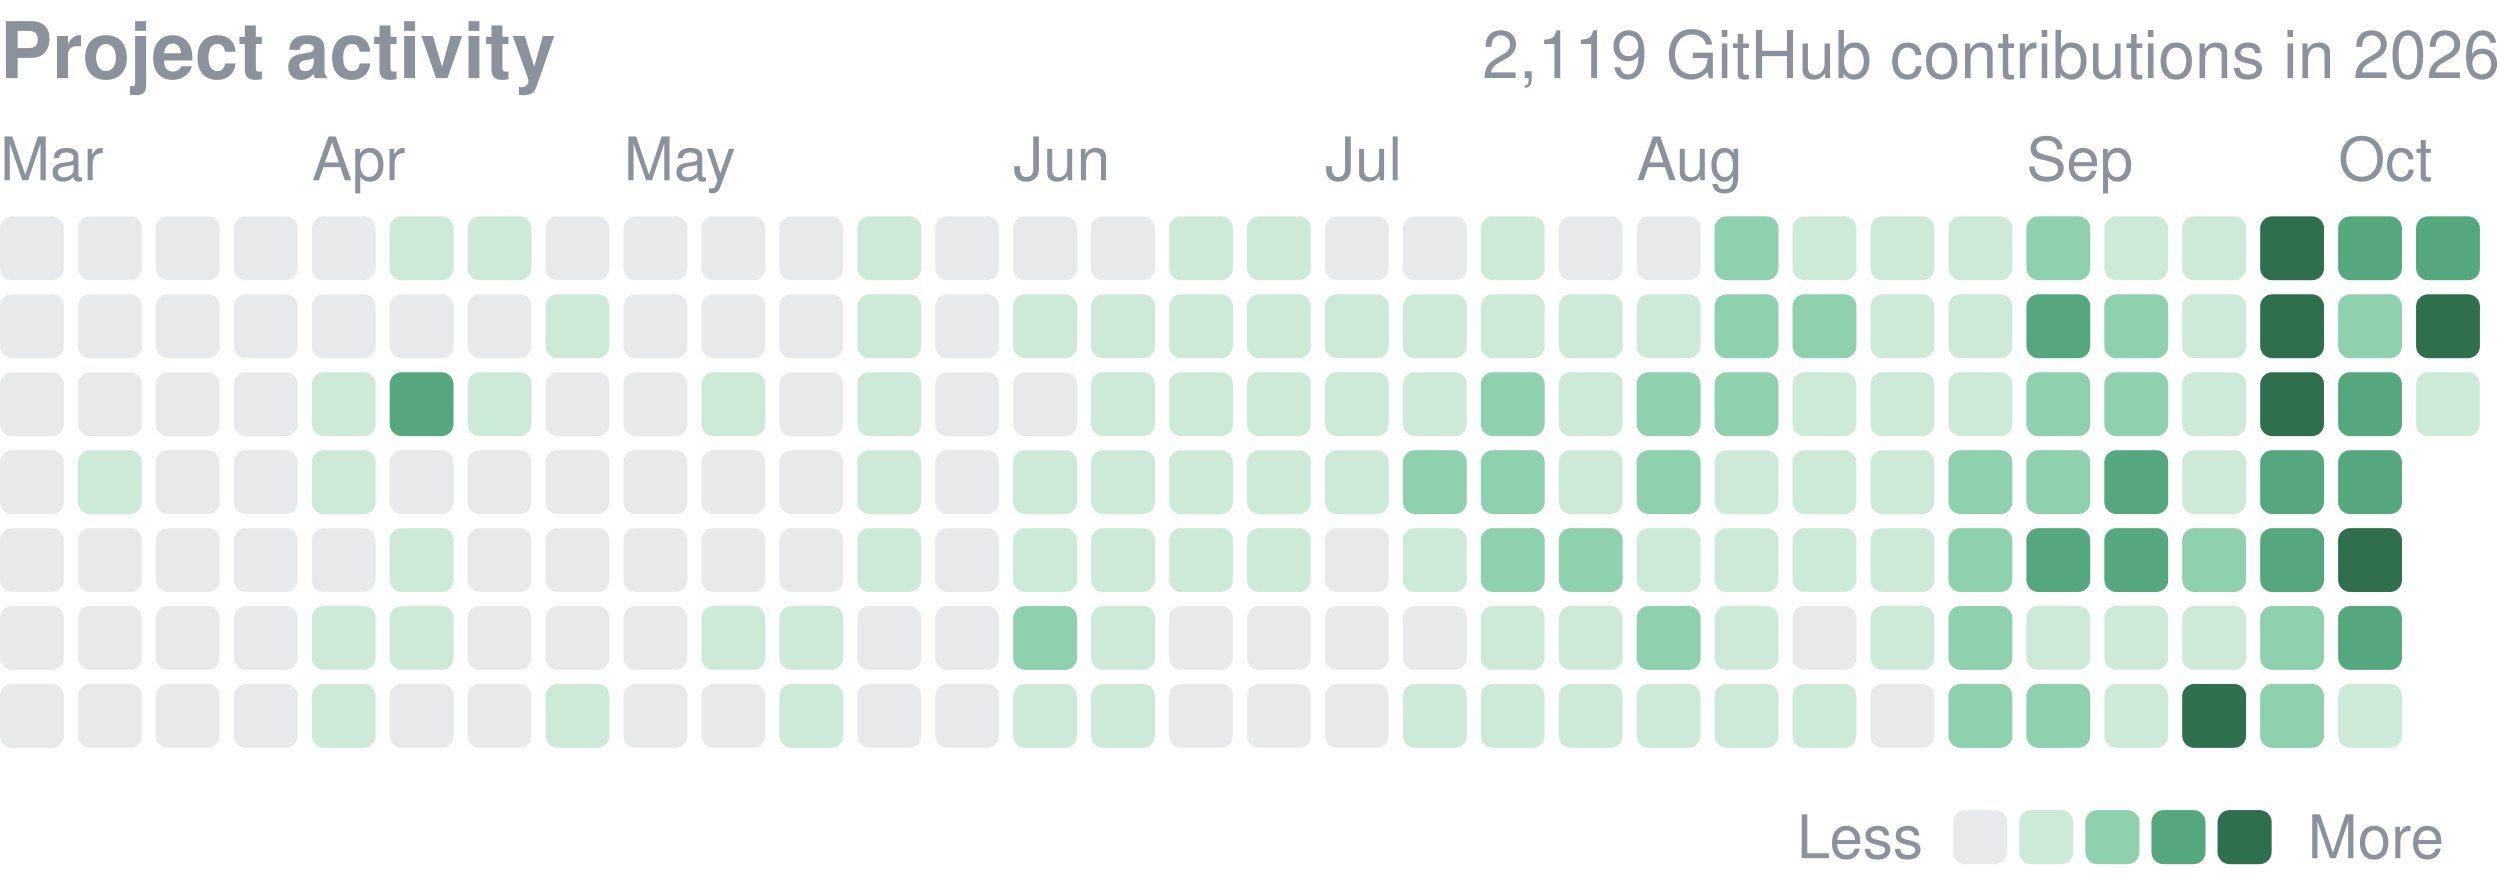
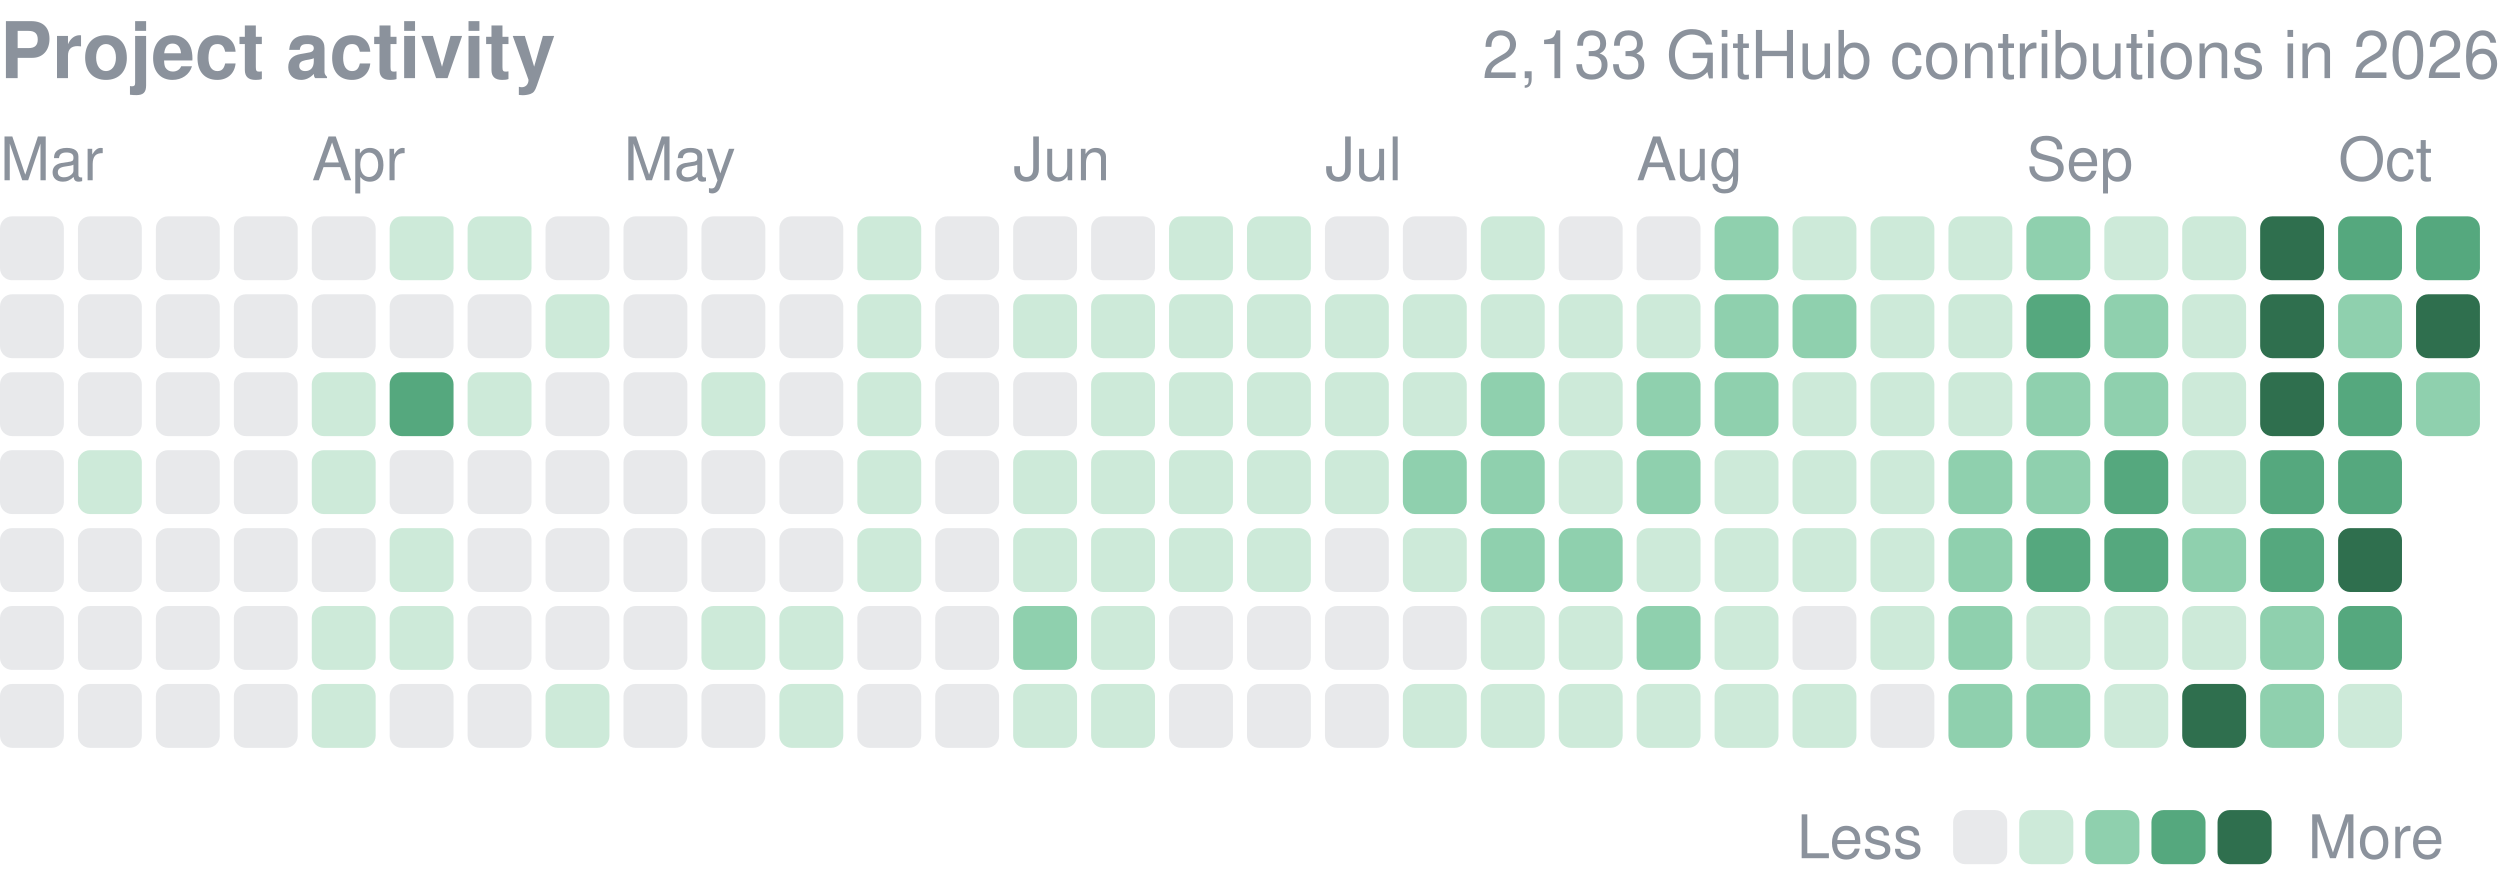
<svg xmlns="http://www.w3.org/2000/svg" width="416" height="149" viewBox="0 0 416 149" role="img" aria-label="yjinyoo GitHub contributions per day in 2026">
  <style>text{font-family:-apple-system,BlinkMacSystemFont,"Segoe UI",Helvetica,Arial,sans-serif}</style>
  <text x="0" y="13" font-size="13" font-weight="600" fill="#8b929c">Project activity</text>
-   <text x="416" y="13" font-size="11" fill="#8b929c" text-anchor="end">2,119 GitHub contributions in 2026</text>
+   <text x="416" y="13" font-size="11" fill="#8b929c" text-anchor="end">2,133 GitHub contributions in 2026</text>
  <text x="0.0" y="30" font-size="10" fill="#8b929c">Mar</text>
  <text x="51.9" y="30" font-size="10" fill="#8b929c">Apr</text>
  <text x="103.8" y="30" font-size="10" fill="#8b929c">May</text>
  <text x="168.6" y="30" font-size="10" fill="#8b929c">Jun</text>
  <text x="220.5" y="30" font-size="10" fill="#8b929c">Jul</text>
  <text x="272.3" y="30" font-size="10" fill="#8b929c">Aug</text>
  <text x="337.2" y="30" font-size="10" fill="#8b929c">Sep</text>
  <text x="389.1" y="30" font-size="10" fill="#8b929c">Oct</text>
  <rect x="0.00" y="36.00" width="10.63" height="10.63" rx="2.0" fill="#8b929c" opacity="0.2" />
  <rect x="0.00" y="48.97" width="10.63" height="10.63" rx="2.0" fill="#8b929c" opacity="0.2" />
  <rect x="0.00" y="61.94" width="10.63" height="10.63" rx="2.0" fill="#8b929c" opacity="0.2" />
  <rect x="0.00" y="74.91" width="10.63" height="10.63" rx="2.0" fill="#8b929c" opacity="0.2" />
  <rect x="0.00" y="87.88" width="10.63" height="10.63" rx="2.0" fill="#8b929c" opacity="0.2" />
  <rect x="0.00" y="100.84" width="10.63" height="10.63" rx="2.0" fill="#8b929c" opacity="0.2" />
  <rect x="0.00" y="113.81" width="10.63" height="10.63" rx="2.0" fill="#8b929c" opacity="0.2" />
  <rect x="12.97" y="36.00" width="10.63" height="10.63" rx="2.0" fill="#8b929c" opacity="0.2" />
  <rect x="12.97" y="48.97" width="10.63" height="10.63" rx="2.0" fill="#8b929c" opacity="0.2" />
  <rect x="12.97" y="61.94" width="10.63" height="10.63" rx="2.0" fill="#8b929c" opacity="0.2" />
  <rect x="12.97" y="74.91" width="10.63" height="10.63" rx="2.0" fill="#cdead9" />
  <rect x="12.97" y="87.88" width="10.63" height="10.63" rx="2.0" fill="#8b929c" opacity="0.2" />
  <rect x="12.97" y="100.84" width="10.63" height="10.63" rx="2.0" fill="#8b929c" opacity="0.2" />
  <rect x="12.97" y="113.81" width="10.63" height="10.63" rx="2.0" fill="#8b929c" opacity="0.2" />
  <rect x="25.94" y="36.00" width="10.63" height="10.63" rx="2.0" fill="#8b929c" opacity="0.2" />
  <rect x="25.94" y="48.97" width="10.63" height="10.63" rx="2.0" fill="#8b929c" opacity="0.2" />
  <rect x="25.94" y="61.94" width="10.63" height="10.63" rx="2.0" fill="#8b929c" opacity="0.2" />
  <rect x="25.94" y="74.91" width="10.63" height="10.63" rx="2.0" fill="#8b929c" opacity="0.2" />
  <rect x="25.94" y="87.88" width="10.63" height="10.63" rx="2.0" fill="#8b929c" opacity="0.2" />
  <rect x="25.94" y="100.84" width="10.63" height="10.63" rx="2.0" fill="#8b929c" opacity="0.2" />
  <rect x="25.94" y="113.81" width="10.63" height="10.63" rx="2.0" fill="#8b929c" opacity="0.2" />
  <rect x="38.91" y="36.00" width="10.63" height="10.63" rx="2.0" fill="#8b929c" opacity="0.2" />
  <rect x="38.91" y="48.97" width="10.63" height="10.63" rx="2.0" fill="#8b929c" opacity="0.2" />
  <rect x="38.91" y="61.94" width="10.63" height="10.63" rx="2.0" fill="#8b929c" opacity="0.2" />
  <rect x="38.91" y="74.91" width="10.63" height="10.63" rx="2.0" fill="#8b929c" opacity="0.2" />
  <rect x="38.91" y="87.88" width="10.63" height="10.63" rx="2.0" fill="#8b929c" opacity="0.2" />
  <rect x="38.91" y="100.84" width="10.63" height="10.63" rx="2.0" fill="#8b929c" opacity="0.2" />
  <rect x="38.91" y="113.81" width="10.63" height="10.63" rx="2.0" fill="#8b929c" opacity="0.2" />
  <rect x="51.88" y="36.00" width="10.63" height="10.63" rx="2.0" fill="#8b929c" opacity="0.2" />
  <rect x="51.88" y="48.97" width="10.63" height="10.63" rx="2.0" fill="#8b929c" opacity="0.2" />
  <rect x="51.88" y="61.94" width="10.63" height="10.63" rx="2.0" fill="#cdead9" />
  <rect x="51.88" y="74.91" width="10.63" height="10.63" rx="2.0" fill="#cdead9" />
  <rect x="51.88" y="87.88" width="10.63" height="10.63" rx="2.0" fill="#8b929c" opacity="0.2" />
  <rect x="51.88" y="100.84" width="10.63" height="10.63" rx="2.0" fill="#cdead9" />
  <rect x="51.88" y="113.81" width="10.63" height="10.63" rx="2.0" fill="#cdead9" />
  <rect x="64.84" y="36.00" width="10.63" height="10.63" rx="2.0" fill="#cdead9" />
  <rect x="64.84" y="48.97" width="10.63" height="10.63" rx="2.0" fill="#8b929c" opacity="0.2" />
  <rect x="64.84" y="61.94" width="10.63" height="10.63" rx="2.0" fill="#55a87e" />
  <rect x="64.84" y="74.91" width="10.63" height="10.63" rx="2.0" fill="#8b929c" opacity="0.2" />
  <rect x="64.84" y="87.88" width="10.63" height="10.63" rx="2.0" fill="#cdead9" />
  <rect x="64.84" y="100.84" width="10.63" height="10.63" rx="2.0" fill="#cdead9" />
  <rect x="64.84" y="113.81" width="10.63" height="10.63" rx="2.0" fill="#8b929c" opacity="0.2" />
  <rect x="77.81" y="36.00" width="10.63" height="10.63" rx="2.0" fill="#cdead9" />
  <rect x="77.81" y="48.97" width="10.63" height="10.63" rx="2.0" fill="#8b929c" opacity="0.2" />
  <rect x="77.81" y="61.94" width="10.63" height="10.63" rx="2.0" fill="#cdead9" />
  <rect x="77.81" y="74.91" width="10.63" height="10.63" rx="2.0" fill="#8b929c" opacity="0.2" />
  <rect x="77.81" y="87.88" width="10.63" height="10.63" rx="2.0" fill="#8b929c" opacity="0.2" />
  <rect x="77.81" y="100.84" width="10.63" height="10.63" rx="2.0" fill="#8b929c" opacity="0.2" />
  <rect x="77.81" y="113.81" width="10.63" height="10.63" rx="2.0" fill="#8b929c" opacity="0.2" />
  <rect x="90.78" y="36.00" width="10.63" height="10.63" rx="2.0" fill="#8b929c" opacity="0.2" />
  <rect x="90.78" y="48.97" width="10.63" height="10.63" rx="2.0" fill="#cdead9" />
  <rect x="90.78" y="61.94" width="10.63" height="10.63" rx="2.0" fill="#8b929c" opacity="0.2" />
  <rect x="90.78" y="74.91" width="10.63" height="10.63" rx="2.0" fill="#8b929c" opacity="0.2" />
  <rect x="90.78" y="87.88" width="10.63" height="10.63" rx="2.0" fill="#8b929c" opacity="0.2" />
  <rect x="90.78" y="100.84" width="10.63" height="10.63" rx="2.0" fill="#8b929c" opacity="0.2" />
  <rect x="90.78" y="113.81" width="10.63" height="10.63" rx="2.0" fill="#cdead9" />
  <rect x="103.75" y="36.00" width="10.63" height="10.63" rx="2.0" fill="#8b929c" opacity="0.2" />
  <rect x="103.75" y="48.97" width="10.63" height="10.63" rx="2.0" fill="#8b929c" opacity="0.2" />
  <rect x="103.75" y="61.94" width="10.63" height="10.63" rx="2.0" fill="#8b929c" opacity="0.2" />
  <rect x="103.75" y="74.91" width="10.63" height="10.63" rx="2.0" fill="#8b929c" opacity="0.2" />
  <rect x="103.75" y="87.88" width="10.63" height="10.63" rx="2.0" fill="#8b929c" opacity="0.2" />
  <rect x="103.75" y="100.84" width="10.63" height="10.63" rx="2.0" fill="#8b929c" opacity="0.2" />
  <rect x="103.75" y="113.81" width="10.63" height="10.63" rx="2.0" fill="#8b929c" opacity="0.2" />
  <rect x="116.72" y="36.00" width="10.63" height="10.63" rx="2.0" fill="#8b929c" opacity="0.2" />
  <rect x="116.72" y="48.97" width="10.63" height="10.63" rx="2.0" fill="#8b929c" opacity="0.2" />
  <rect x="116.72" y="61.94" width="10.63" height="10.63" rx="2.0" fill="#cdead9" />
  <rect x="116.72" y="74.91" width="10.63" height="10.63" rx="2.0" fill="#8b929c" opacity="0.2" />
  <rect x="116.72" y="87.88" width="10.63" height="10.63" rx="2.0" fill="#8b929c" opacity="0.2" />
  <rect x="116.72" y="100.84" width="10.63" height="10.63" rx="2.0" fill="#cdead9" />
  <rect x="116.72" y="113.81" width="10.63" height="10.63" rx="2.0" fill="#8b929c" opacity="0.2" />
  <rect x="129.69" y="36.00" width="10.63" height="10.63" rx="2.0" fill="#8b929c" opacity="0.2" />
  <rect x="129.69" y="48.97" width="10.63" height="10.63" rx="2.0" fill="#8b929c" opacity="0.2" />
  <rect x="129.69" y="61.94" width="10.63" height="10.63" rx="2.0" fill="#8b929c" opacity="0.2" />
  <rect x="129.69" y="74.91" width="10.63" height="10.63" rx="2.0" fill="#8b929c" opacity="0.2" />
  <rect x="129.69" y="87.88" width="10.63" height="10.63" rx="2.0" fill="#8b929c" opacity="0.2" />
  <rect x="129.69" y="100.84" width="10.63" height="10.63" rx="2.0" fill="#cdead9" />
  <rect x="129.69" y="113.81" width="10.63" height="10.63" rx="2.0" fill="#cdead9" />
  <rect x="142.66" y="36.00" width="10.63" height="10.63" rx="2.0" fill="#cdead9" />
  <rect x="142.66" y="48.97" width="10.63" height="10.63" rx="2.0" fill="#cdead9" />
  <rect x="142.66" y="61.94" width="10.63" height="10.63" rx="2.0" fill="#cdead9" />
  <rect x="142.66" y="74.91" width="10.63" height="10.63" rx="2.0" fill="#cdead9" />
  <rect x="142.66" y="87.88" width="10.63" height="10.63" rx="2.0" fill="#cdead9" />
  <rect x="142.66" y="100.84" width="10.63" height="10.63" rx="2.0" fill="#8b929c" opacity="0.2" />
  <rect x="142.66" y="113.81" width="10.63" height="10.63" rx="2.0" fill="#8b929c" opacity="0.2" />
  <rect x="155.62" y="36.00" width="10.63" height="10.63" rx="2.0" fill="#8b929c" opacity="0.2" />
  <rect x="155.62" y="48.97" width="10.63" height="10.63" rx="2.0" fill="#8b929c" opacity="0.2" />
  <rect x="155.62" y="61.94" width="10.63" height="10.63" rx="2.0" fill="#8b929c" opacity="0.2" />
  <rect x="155.62" y="74.91" width="10.63" height="10.63" rx="2.0" fill="#8b929c" opacity="0.2" />
  <rect x="155.62" y="87.88" width="10.63" height="10.63" rx="2.0" fill="#8b929c" opacity="0.2" />
  <rect x="155.62" y="100.84" width="10.63" height="10.63" rx="2.0" fill="#8b929c" opacity="0.2" />
  <rect x="155.62" y="113.81" width="10.63" height="10.63" rx="2.0" fill="#8b929c" opacity="0.2" />
  <rect x="168.59" y="36.00" width="10.63" height="10.63" rx="2.0" fill="#8b929c" opacity="0.2" />
  <rect x="168.59" y="48.97" width="10.63" height="10.63" rx="2.0" fill="#cdead9" />
  <rect x="168.59" y="61.94" width="10.63" height="10.63" rx="2.0" fill="#8b929c" opacity="0.2" />
  <rect x="168.59" y="74.91" width="10.63" height="10.63" rx="2.0" fill="#cdead9" />
  <rect x="168.59" y="87.88" width="10.63" height="10.63" rx="2.0" fill="#cdead9" />
  <rect x="168.59" y="100.84" width="10.63" height="10.63" rx="2.0" fill="#8fd0ae" />
  <rect x="168.59" y="113.81" width="10.63" height="10.63" rx="2.0" fill="#cdead9" />
  <rect x="181.56" y="36.00" width="10.63" height="10.63" rx="2.0" fill="#8b929c" opacity="0.2" />
  <rect x="181.56" y="48.97" width="10.63" height="10.63" rx="2.0" fill="#cdead9" />
  <rect x="181.56" y="61.94" width="10.63" height="10.63" rx="2.0" fill="#cdead9" />
  <rect x="181.56" y="74.91" width="10.63" height="10.63" rx="2.0" fill="#cdead9" />
  <rect x="181.56" y="87.88" width="10.63" height="10.63" rx="2.0" fill="#cdead9" />
  <rect x="181.56" y="100.84" width="10.63" height="10.63" rx="2.0" fill="#cdead9" />
  <rect x="181.56" y="113.81" width="10.63" height="10.63" rx="2.0" fill="#cdead9" />
  <rect x="194.53" y="36.00" width="10.63" height="10.63" rx="2.0" fill="#cdead9" />
  <rect x="194.53" y="48.97" width="10.63" height="10.63" rx="2.0" fill="#cdead9" />
  <rect x="194.53" y="61.94" width="10.63" height="10.63" rx="2.0" fill="#cdead9" />
  <rect x="194.53" y="74.91" width="10.63" height="10.63" rx="2.0" fill="#cdead9" />
  <rect x="194.53" y="87.88" width="10.63" height="10.63" rx="2.0" fill="#cdead9" />
  <rect x="194.53" y="100.84" width="10.63" height="10.63" rx="2.0" fill="#8b929c" opacity="0.2" />
  <rect x="194.53" y="113.81" width="10.63" height="10.63" rx="2.0" fill="#8b929c" opacity="0.2" />
  <rect x="207.50" y="36.00" width="10.63" height="10.63" rx="2.0" fill="#cdead9" />
  <rect x="207.50" y="48.97" width="10.63" height="10.63" rx="2.0" fill="#cdead9" />
  <rect x="207.50" y="61.94" width="10.63" height="10.63" rx="2.0" fill="#cdead9" />
  <rect x="207.50" y="74.91" width="10.63" height="10.63" rx="2.0" fill="#cdead9" />
  <rect x="207.50" y="87.88" width="10.63" height="10.63" rx="2.0" fill="#cdead9" />
  <rect x="207.50" y="100.84" width="10.63" height="10.63" rx="2.0" fill="#8b929c" opacity="0.2" />
  <rect x="207.50" y="113.81" width="10.63" height="10.63" rx="2.0" fill="#8b929c" opacity="0.2" />
  <rect x="220.47" y="36.00" width="10.63" height="10.63" rx="2.0" fill="#8b929c" opacity="0.2" />
  <rect x="220.47" y="48.97" width="10.63" height="10.63" rx="2.0" fill="#cdead9" />
  <rect x="220.47" y="61.94" width="10.63" height="10.63" rx="2.0" fill="#cdead9" />
  <rect x="220.47" y="74.91" width="10.63" height="10.63" rx="2.0" fill="#cdead9" />
  <rect x="220.47" y="87.88" width="10.63" height="10.63" rx="2.0" fill="#8b929c" opacity="0.2" />
  <rect x="220.47" y="100.84" width="10.63" height="10.63" rx="2.0" fill="#8b929c" opacity="0.2" />
  <rect x="220.47" y="113.81" width="10.63" height="10.63" rx="2.0" fill="#8b929c" opacity="0.2" />
  <rect x="233.44" y="36.00" width="10.63" height="10.63" rx="2.0" fill="#8b929c" opacity="0.2" />
  <rect x="233.44" y="48.97" width="10.63" height="10.63" rx="2.0" fill="#cdead9" />
  <rect x="233.44" y="61.94" width="10.63" height="10.63" rx="2.0" fill="#cdead9" />
  <rect x="233.44" y="74.91" width="10.63" height="10.63" rx="2.0" fill="#8fd0ae" />
  <rect x="233.44" y="87.88" width="10.63" height="10.63" rx="2.0" fill="#cdead9" />
  <rect x="233.44" y="100.84" width="10.63" height="10.63" rx="2.0" fill="#8b929c" opacity="0.2" />
  <rect x="233.44" y="113.81" width="10.63" height="10.63" rx="2.0" fill="#cdead9" />
  <rect x="246.41" y="36.00" width="10.63" height="10.63" rx="2.0" fill="#cdead9" />
  <rect x="246.41" y="48.97" width="10.63" height="10.63" rx="2.0" fill="#cdead9" />
  <rect x="246.41" y="61.94" width="10.63" height="10.63" rx="2.0" fill="#8fd0ae" />
  <rect x="246.41" y="74.91" width="10.63" height="10.63" rx="2.0" fill="#8fd0ae" />
  <rect x="246.41" y="87.88" width="10.63" height="10.63" rx="2.0" fill="#8fd0ae" />
  <rect x="246.41" y="100.84" width="10.63" height="10.63" rx="2.0" fill="#cdead9" />
  <rect x="246.41" y="113.81" width="10.63" height="10.63" rx="2.0" fill="#cdead9" />
  <rect x="259.38" y="36.00" width="10.63" height="10.63" rx="2.0" fill="#8b929c" opacity="0.2" />
  <rect x="259.38" y="48.97" width="10.63" height="10.63" rx="2.0" fill="#cdead9" />
  <rect x="259.38" y="61.94" width="10.63" height="10.63" rx="2.0" fill="#cdead9" />
  <rect x="259.38" y="74.91" width="10.63" height="10.63" rx="2.0" fill="#cdead9" />
  <rect x="259.38" y="87.88" width="10.63" height="10.63" rx="2.0" fill="#8fd0ae" />
  <rect x="259.38" y="100.84" width="10.63" height="10.63" rx="2.0" fill="#cdead9" />
  <rect x="259.38" y="113.81" width="10.63" height="10.63" rx="2.0" fill="#cdead9" />
  <rect x="272.34" y="36.00" width="10.63" height="10.63" rx="2.0" fill="#8b929c" opacity="0.2" />
  <rect x="272.34" y="48.97" width="10.63" height="10.63" rx="2.0" fill="#cdead9" />
  <rect x="272.34" y="61.94" width="10.63" height="10.63" rx="2.0" fill="#8fd0ae" />
  <rect x="272.34" y="74.91" width="10.63" height="10.63" rx="2.0" fill="#8fd0ae" />
  <rect x="272.34" y="87.88" width="10.63" height="10.63" rx="2.0" fill="#cdead9" />
  <rect x="272.34" y="100.84" width="10.63" height="10.63" rx="2.0" fill="#8fd0ae" />
  <rect x="272.34" y="113.81" width="10.63" height="10.63" rx="2.0" fill="#cdead9" />
  <rect x="285.31" y="36.00" width="10.63" height="10.63" rx="2.0" fill="#8fd0ae" />
  <rect x="285.31" y="48.97" width="10.63" height="10.63" rx="2.0" fill="#8fd0ae" />
  <rect x="285.31" y="61.94" width="10.63" height="10.63" rx="2.0" fill="#8fd0ae" />
  <rect x="285.31" y="74.91" width="10.63" height="10.63" rx="2.0" fill="#cdead9" />
  <rect x="285.31" y="87.88" width="10.63" height="10.63" rx="2.0" fill="#cdead9" />
  <rect x="285.31" y="100.84" width="10.63" height="10.63" rx="2.0" fill="#cdead9" />
  <rect x="285.31" y="113.81" width="10.63" height="10.63" rx="2.0" fill="#cdead9" />
  <rect x="298.28" y="36.00" width="10.63" height="10.63" rx="2.0" fill="#cdead9" />
  <rect x="298.28" y="48.97" width="10.63" height="10.63" rx="2.0" fill="#8fd0ae" />
  <rect x="298.28" y="61.94" width="10.63" height="10.63" rx="2.0" fill="#cdead9" />
  <rect x="298.28" y="74.91" width="10.63" height="10.63" rx="2.0" fill="#cdead9" />
  <rect x="298.28" y="87.88" width="10.63" height="10.63" rx="2.0" fill="#cdead9" />
  <rect x="298.28" y="100.84" width="10.63" height="10.63" rx="2.0" fill="#8b929c" opacity="0.2" />
  <rect x="298.28" y="113.81" width="10.63" height="10.63" rx="2.0" fill="#cdead9" />
  <rect x="311.25" y="36.00" width="10.63" height="10.63" rx="2.0" fill="#cdead9" />
  <rect x="311.25" y="48.97" width="10.63" height="10.63" rx="2.0" fill="#cdead9" />
  <rect x="311.25" y="61.94" width="10.63" height="10.63" rx="2.0" fill="#cdead9" />
  <rect x="311.25" y="74.91" width="10.63" height="10.63" rx="2.0" fill="#cdead9" />
  <rect x="311.25" y="87.88" width="10.63" height="10.63" rx="2.0" fill="#cdead9" />
  <rect x="311.25" y="100.84" width="10.63" height="10.63" rx="2.0" fill="#cdead9" />
  <rect x="311.25" y="113.81" width="10.63" height="10.63" rx="2.0" fill="#8b929c" opacity="0.2" />
  <rect x="324.22" y="36.00" width="10.63" height="10.63" rx="2.0" fill="#cdead9" />
  <rect x="324.22" y="48.97" width="10.63" height="10.63" rx="2.0" fill="#cdead9" />
  <rect x="324.22" y="61.94" width="10.63" height="10.63" rx="2.0" fill="#cdead9" />
  <rect x="324.22" y="74.91" width="10.63" height="10.63" rx="2.0" fill="#8fd0ae" />
  <rect x="324.22" y="87.88" width="10.63" height="10.63" rx="2.0" fill="#8fd0ae" />
  <rect x="324.22" y="100.84" width="10.63" height="10.63" rx="2.0" fill="#8fd0ae" />
  <rect x="324.22" y="113.81" width="10.63" height="10.63" rx="2.0" fill="#8fd0ae" />
  <rect x="337.19" y="36.00" width="10.63" height="10.63" rx="2.0" fill="#8fd0ae" />
  <rect x="337.19" y="48.97" width="10.63" height="10.63" rx="2.0" fill="#55a87e" />
  <rect x="337.19" y="61.94" width="10.63" height="10.63" rx="2.0" fill="#8fd0ae" />
  <rect x="337.19" y="74.91" width="10.63" height="10.63" rx="2.0" fill="#8fd0ae" />
  <rect x="337.19" y="87.88" width="10.63" height="10.63" rx="2.0" fill="#55a87e" />
  <rect x="337.19" y="100.84" width="10.63" height="10.63" rx="2.0" fill="#cdead9" />
  <rect x="337.19" y="113.81" width="10.63" height="10.63" rx="2.0" fill="#8fd0ae" />
  <rect x="350.16" y="36.00" width="10.63" height="10.63" rx="2.0" fill="#cdead9" />
  <rect x="350.16" y="48.97" width="10.63" height="10.63" rx="2.0" fill="#8fd0ae" />
  <rect x="350.16" y="61.94" width="10.63" height="10.63" rx="2.0" fill="#8fd0ae" />
  <rect x="350.16" y="74.91" width="10.63" height="10.63" rx="2.0" fill="#55a87e" />
  <rect x="350.16" y="87.88" width="10.63" height="10.63" rx="2.0" fill="#55a87e" />
  <rect x="350.16" y="100.84" width="10.63" height="10.63" rx="2.0" fill="#cdead9" />
  <rect x="350.16" y="113.81" width="10.63" height="10.63" rx="2.0" fill="#cdead9" />
  <rect x="363.12" y="36.00" width="10.63" height="10.63" rx="2.0" fill="#cdead9" />
  <rect x="363.12" y="48.97" width="10.63" height="10.63" rx="2.0" fill="#cdead9" />
  <rect x="363.12" y="61.94" width="10.63" height="10.63" rx="2.0" fill="#cdead9" />
  <rect x="363.12" y="74.91" width="10.63" height="10.63" rx="2.0" fill="#cdead9" />
  <rect x="363.12" y="87.88" width="10.63" height="10.63" rx="2.0" fill="#8fd0ae" />
  <rect x="363.12" y="100.84" width="10.63" height="10.63" rx="2.0" fill="#cdead9" />
  <rect x="363.12" y="113.81" width="10.63" height="10.63" rx="2.0" fill="#2f6f4e" />
  <rect x="376.09" y="36.00" width="10.63" height="10.63" rx="2.0" fill="#2f6f4e" />
  <rect x="376.09" y="48.97" width="10.63" height="10.63" rx="2.0" fill="#2f6f4e" />
  <rect x="376.09" y="61.94" width="10.63" height="10.63" rx="2.0" fill="#2f6f4e" />
  <rect x="376.09" y="74.91" width="10.63" height="10.63" rx="2.0" fill="#55a87e" />
  <rect x="376.09" y="87.88" width="10.63" height="10.63" rx="2.0" fill="#55a87e" />
  <rect x="376.09" y="100.84" width="10.63" height="10.63" rx="2.0" fill="#8fd0ae" />
  <rect x="376.09" y="113.81" width="10.63" height="10.63" rx="2.0" fill="#8fd0ae" />
  <rect x="389.06" y="36.00" width="10.63" height="10.63" rx="2.0" fill="#55a87e" />
  <rect x="389.06" y="48.97" width="10.63" height="10.63" rx="2.0" fill="#8fd0ae" />
  <rect x="389.06" y="61.94" width="10.63" height="10.63" rx="2.0" fill="#55a87e" />
  <rect x="389.06" y="74.91" width="10.63" height="10.63" rx="2.0" fill="#55a87e" />
  <rect x="389.06" y="87.88" width="10.63" height="10.63" rx="2.0" fill="#2f6f4e" />
  <rect x="389.06" y="100.84" width="10.63" height="10.63" rx="2.0" fill="#55a87e" />
  <rect x="389.06" y="113.81" width="10.63" height="10.63" rx="2.0" fill="#cdead9" />
  <rect x="402.03" y="36.00" width="10.63" height="10.63" rx="2.0" fill="#55a87e" />
  <rect x="402.03" y="48.97" width="10.63" height="10.63" rx="2.0" fill="#2f6f4e" />
-   <rect x="402.03" y="61.94" width="10.63" height="10.63" rx="2.0" fill="#cdead9" />
+   <rect x="402.03" y="61.94" width="10.63" height="10.63" rx="2.0" fill="#8fd0ae" />
  <text x="299" y="142.8" font-size="10" fill="#8b929c">Less</text>
  <rect x="325" y="134.8" width="9" height="9" rx="2.0" fill="#8b929c" opacity="0.2" />
  <rect x="336.0" y="134.8" width="9" height="9" rx="2.0" fill="#cdead9" />
  <rect x="347.0" y="134.8" width="9" height="9" rx="2.0" fill="#8fd0ae" />
  <rect x="358.0" y="134.8" width="9" height="9" rx="2.0" fill="#55a87e" />
  <rect x="369.0" y="134.8" width="9" height="9" rx="2.0" fill="#2f6f4e" />
  <text x="384.0" y="142.8" font-size="10" fill="#8b929c">More</text>
</svg>
